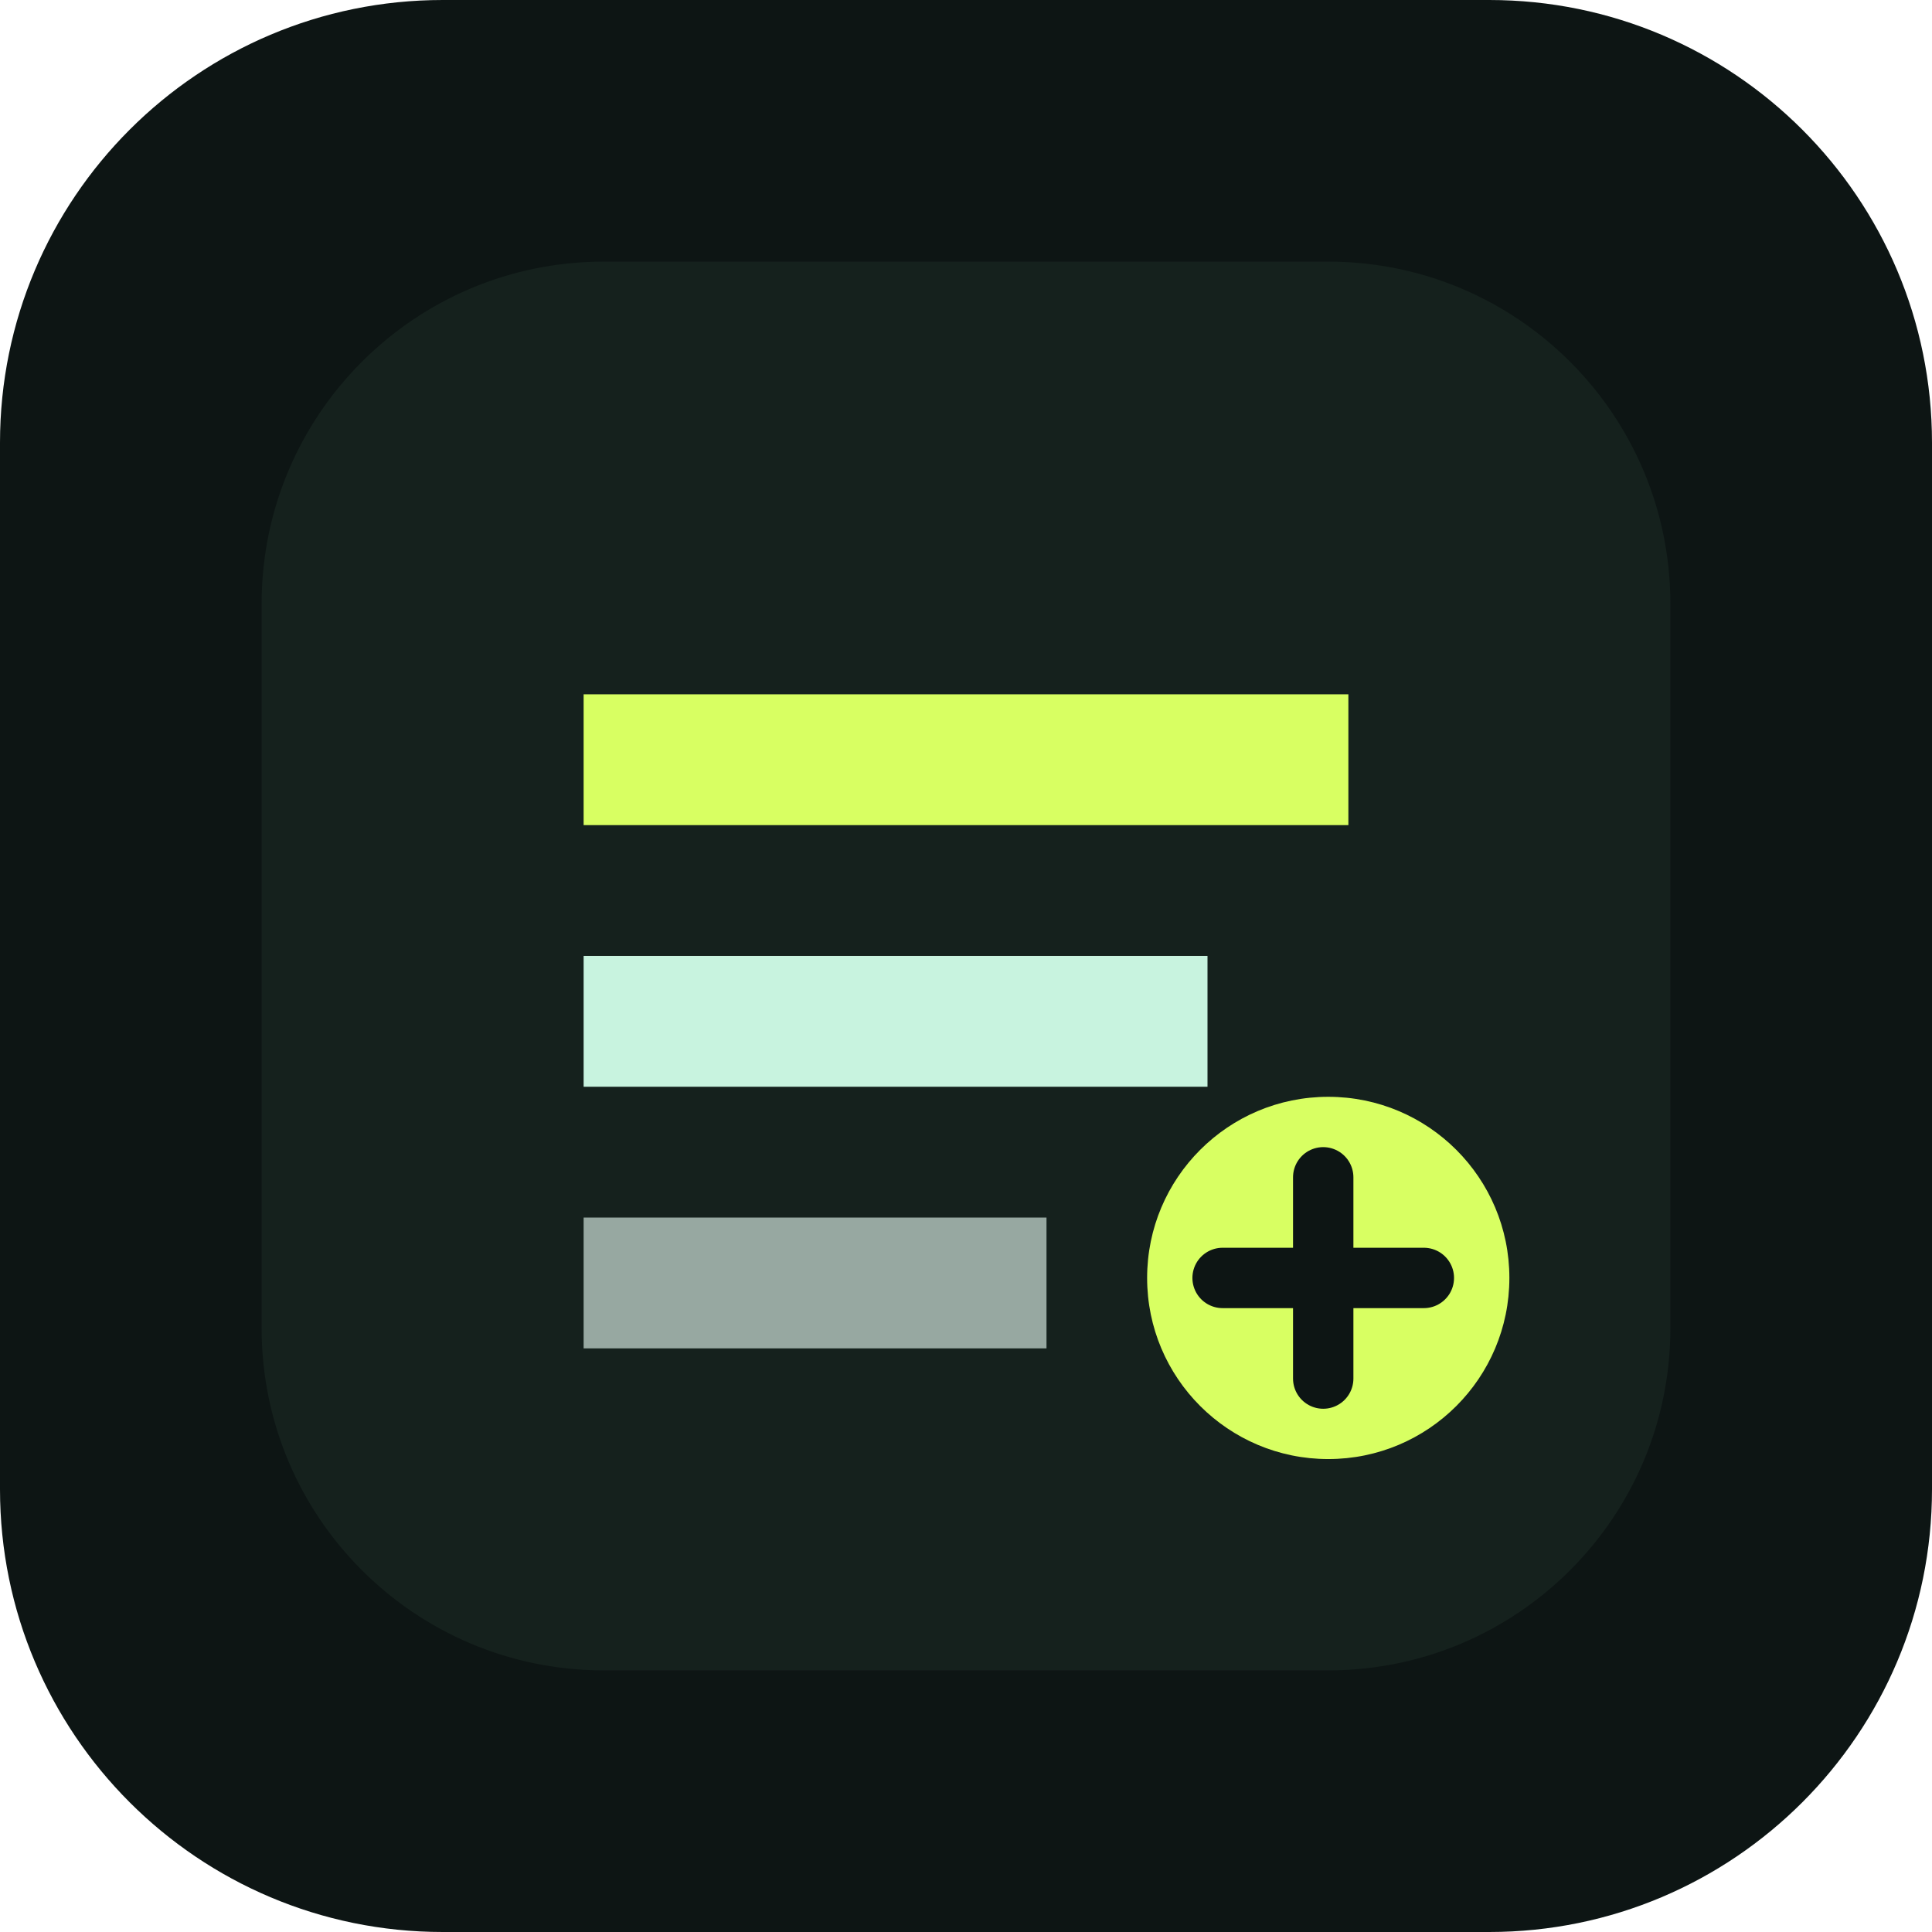
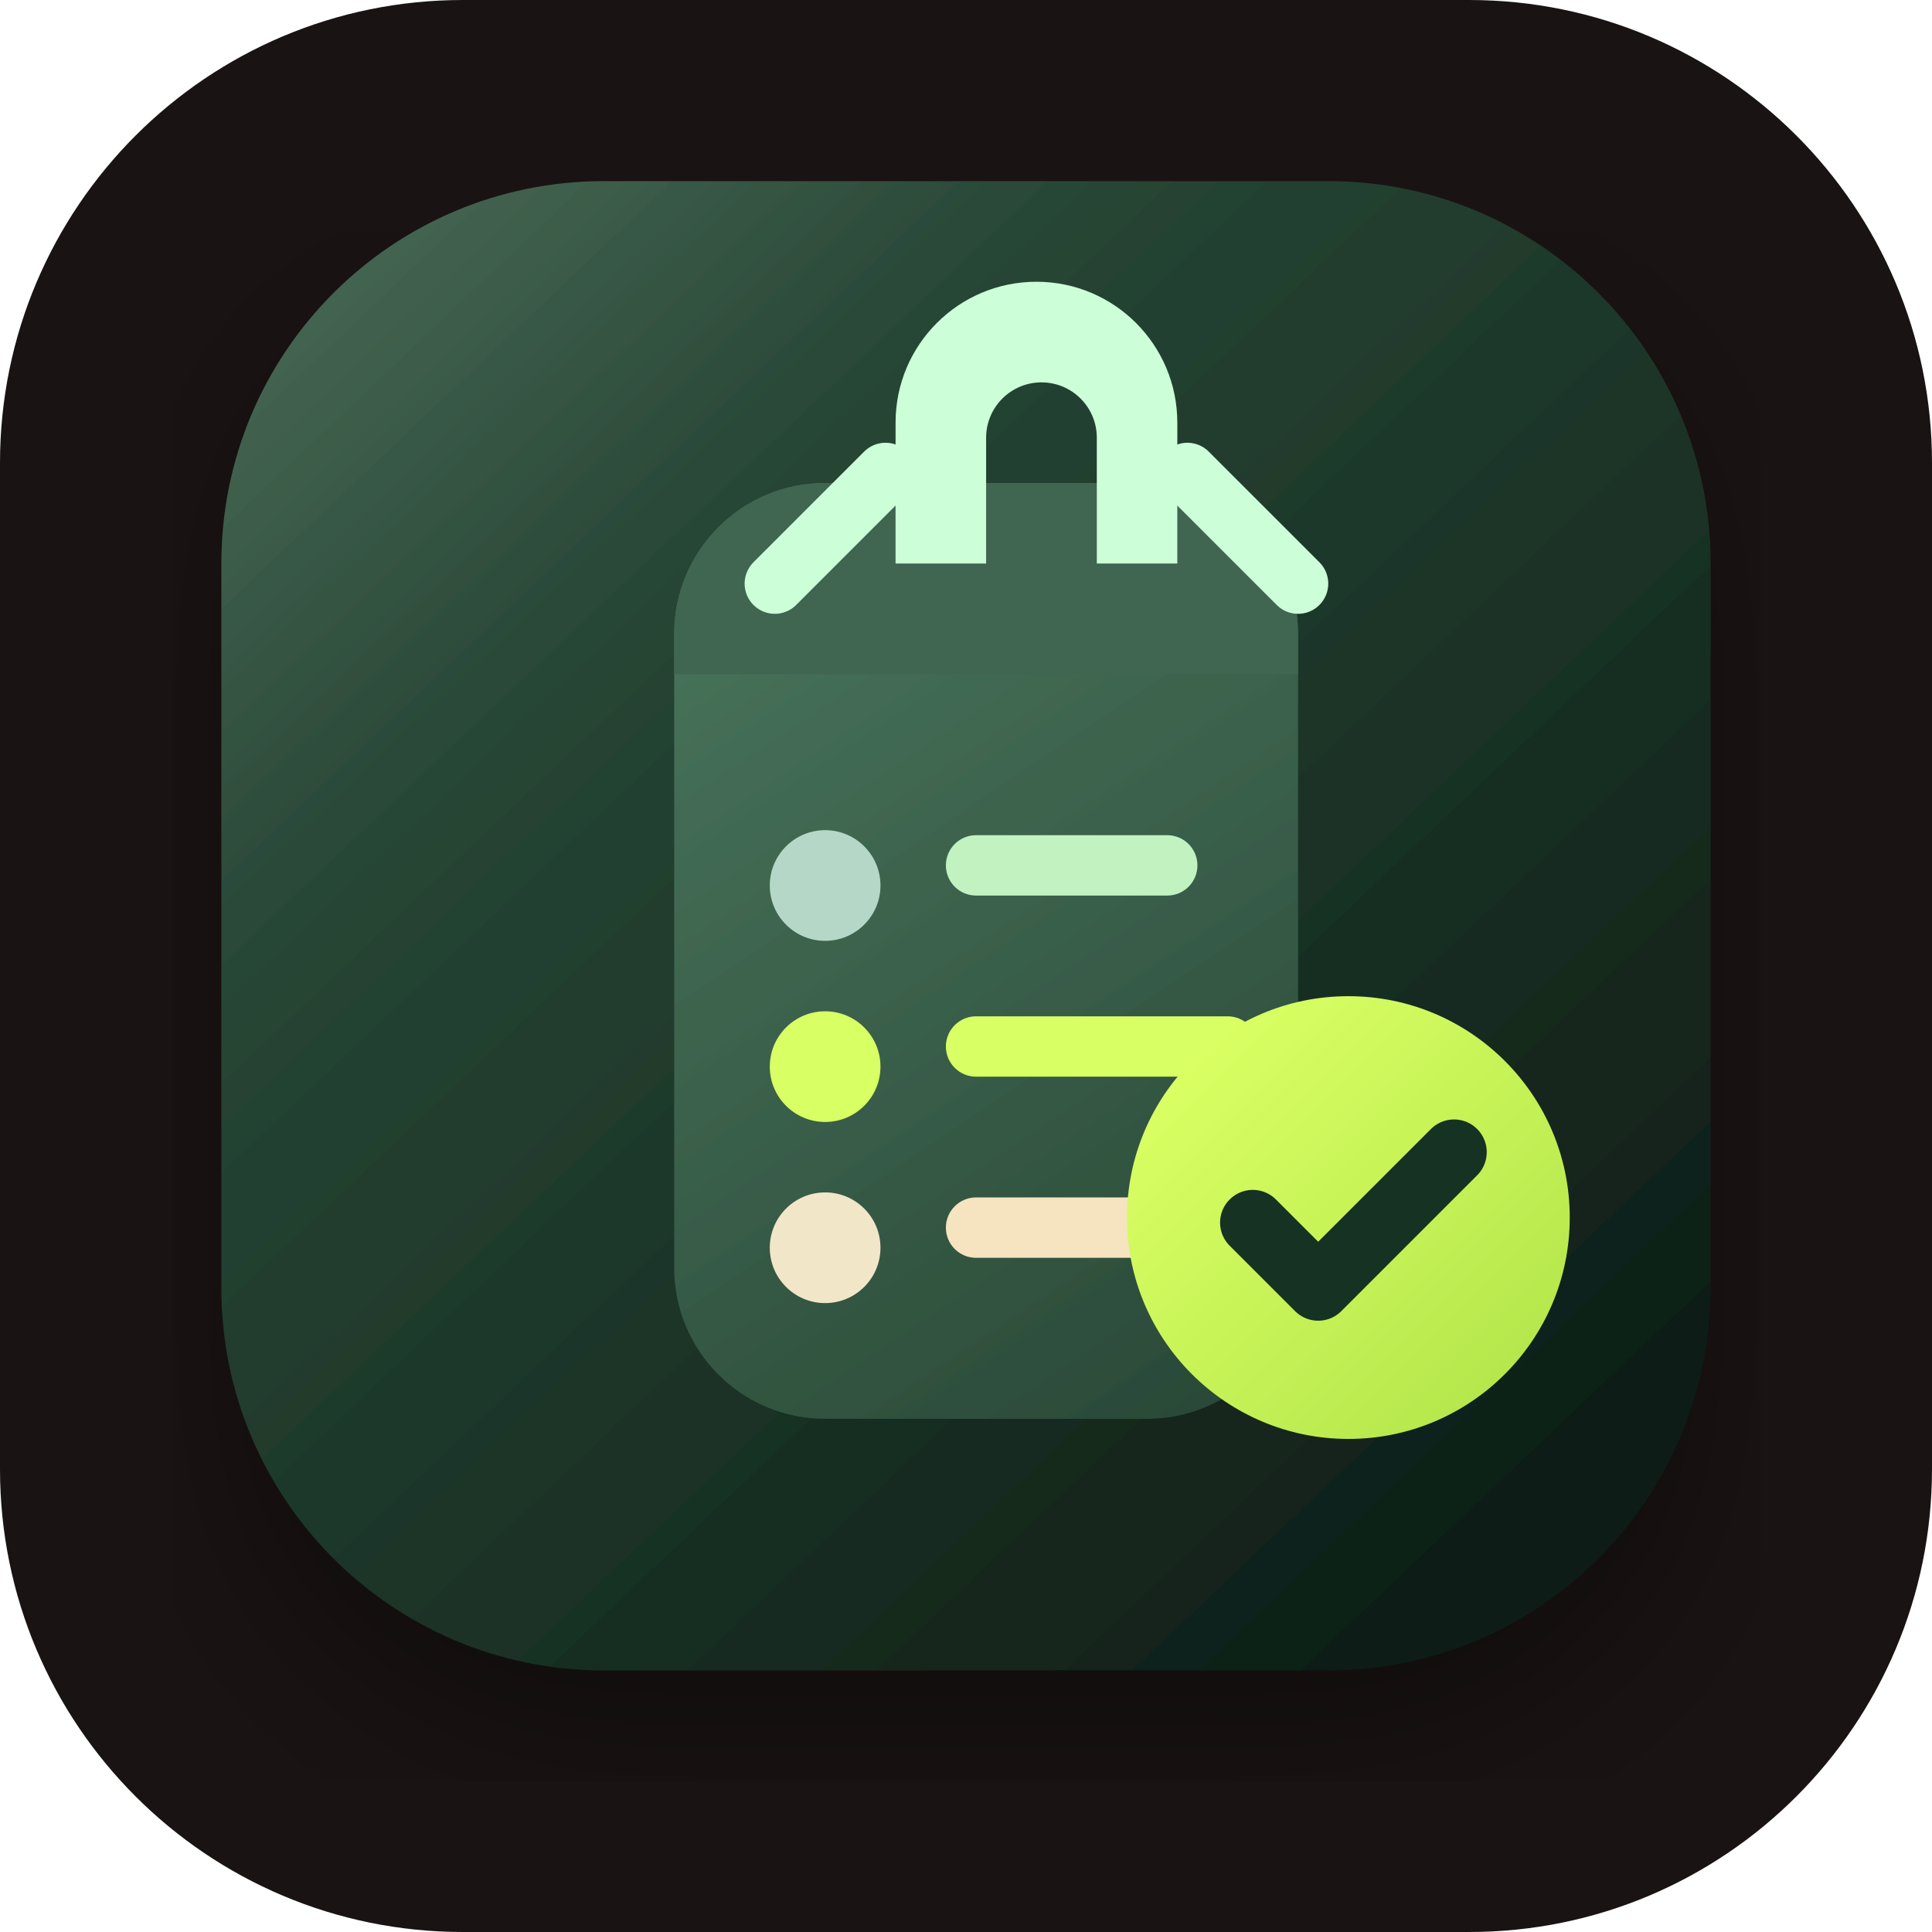
<svg xmlns="http://www.w3.org/2000/svg" width="192" height="192" viewBox="0 0 192 192" fill="none">
-   <rect width="192" height="192" rx="44" fill="#0D1514" />
-   <rect x="26" y="26" width="140" height="140" rx="34" fill="#15211D" />
-   <path d="M58 69H134V82H58V69Z" fill="#D8FF62" />
-   <path d="M58 95H120V108H58V95Z" fill="#C8F3DF" />
-   <path d="M58 121H104V134H58V121Z" fill="#97A8A1" />
-   <circle cx="132" cy="127" r="18" fill="#D8FF62" />
-   <path d="M131.5 117V137" stroke="#0D1514" stroke-width="6" stroke-linecap="round" />
-   <path d="M121.5 127H141.5" stroke="#0D1514" stroke-width="6" stroke-linecap="round" />
+   <defs>
+     <linearGradient id="bg192" x1="22" y1="18" x2="170" y2="174" gradientUnits="userSpaceOnUse">
+       <stop stop-color="#4E6F5B" />
+       <stop offset="0.28" stop-color="#264534" />
+       <stop offset="1" stop-color="#091510" />
+     </linearGradient>
+     <linearGradient id="card192" x1="63" y1="42" x2="132" y2="145" gradientUnits="userSpaceOnUse">
+       <stop stop-color="#4D7A61" />
+       <stop offset="1" stop-color="#274534" />
+     </linearGradient>
+     <linearGradient id="badge192" x1="118" y1="106" x2="160" y2="148" gradientUnits="userSpaceOnUse">
+       <stop stop-color="#D9FF63" />
+       <stop offset="1" stop-color="#A9DF44" />
+     </linearGradient>
+     <filter id="shadow192" x="17" y="15" width="158" height="162" filterUnits="userSpaceOnUse" color-interpolation-filters="sRGB">
+       <feDropShadow dx="0" dy="8" stdDeviation="9" flood-color="#000000" flood-opacity="0.34" />
+     </filter>
+   </defs>
+   <rect width="192" height="192" rx="46" fill="#1A1313" />
+   <g filter="url(#shadow192)">
+     <rect x="22" y="18" width="148" height="148" rx="38" fill="url(#bg192)" />
+     <path d="M67 63C67 54.716 73.716 48 82 48H114C122.284 48 129 54.716 129 63V126C129 134.284 122.284 141 114 141H82C73.716 141 67 134.284 67 126V63Z" fill="url(#card192)" />
+     <path d="M82 48H114C122.284 48 129 54.716 129 63V67H67V63C67 54.716 73.716 48 82 48Z" fill="#3F6551" />
+     <path d="M89 42C89 34.268 95.268 28 103 28C110.732 28 117 34.268 117 42V56H109V43.5C109 40.462 106.538 38 103.5 38C100.462 38 98 40.462 98 43.5V56H89V42Z" fill="#CCFFD8" />
+     <path d="M77 58L88 47" stroke="#CCFFD8" stroke-width="6" stroke-linecap="round" />
+     <path d="M129 58L118 47" stroke="#CCFFD8" stroke-width="6" stroke-linecap="round" />
+     <circle cx="82" cy="88" r="5.5" fill="#B5D7C7" />
+     <circle cx="82" cy="106" r="5.5" fill="#D8FF63" />
+     <circle cx="82" cy="124" r="5.5" fill="#F2E6C8" />
+     <rect x="94" y="83" width="25" height="6" rx="3" fill="#C1F2C0" />
+     <rect x="94" y="101" width="31" height="6" rx="3" fill="#D8FF63" />
+     <rect x="94" y="119" width="34" height="6" rx="3" fill="#F5E4BF" />
+     <circle cx="134" cy="121" r="22" fill="url(#badge192)" />
+     <path d="M124.5 121.5L131 128L144.5 114.5" stroke="#173023" stroke-width="6.5" stroke-linecap="round" stroke-linejoin="round" />
+   </g>
</svg>
